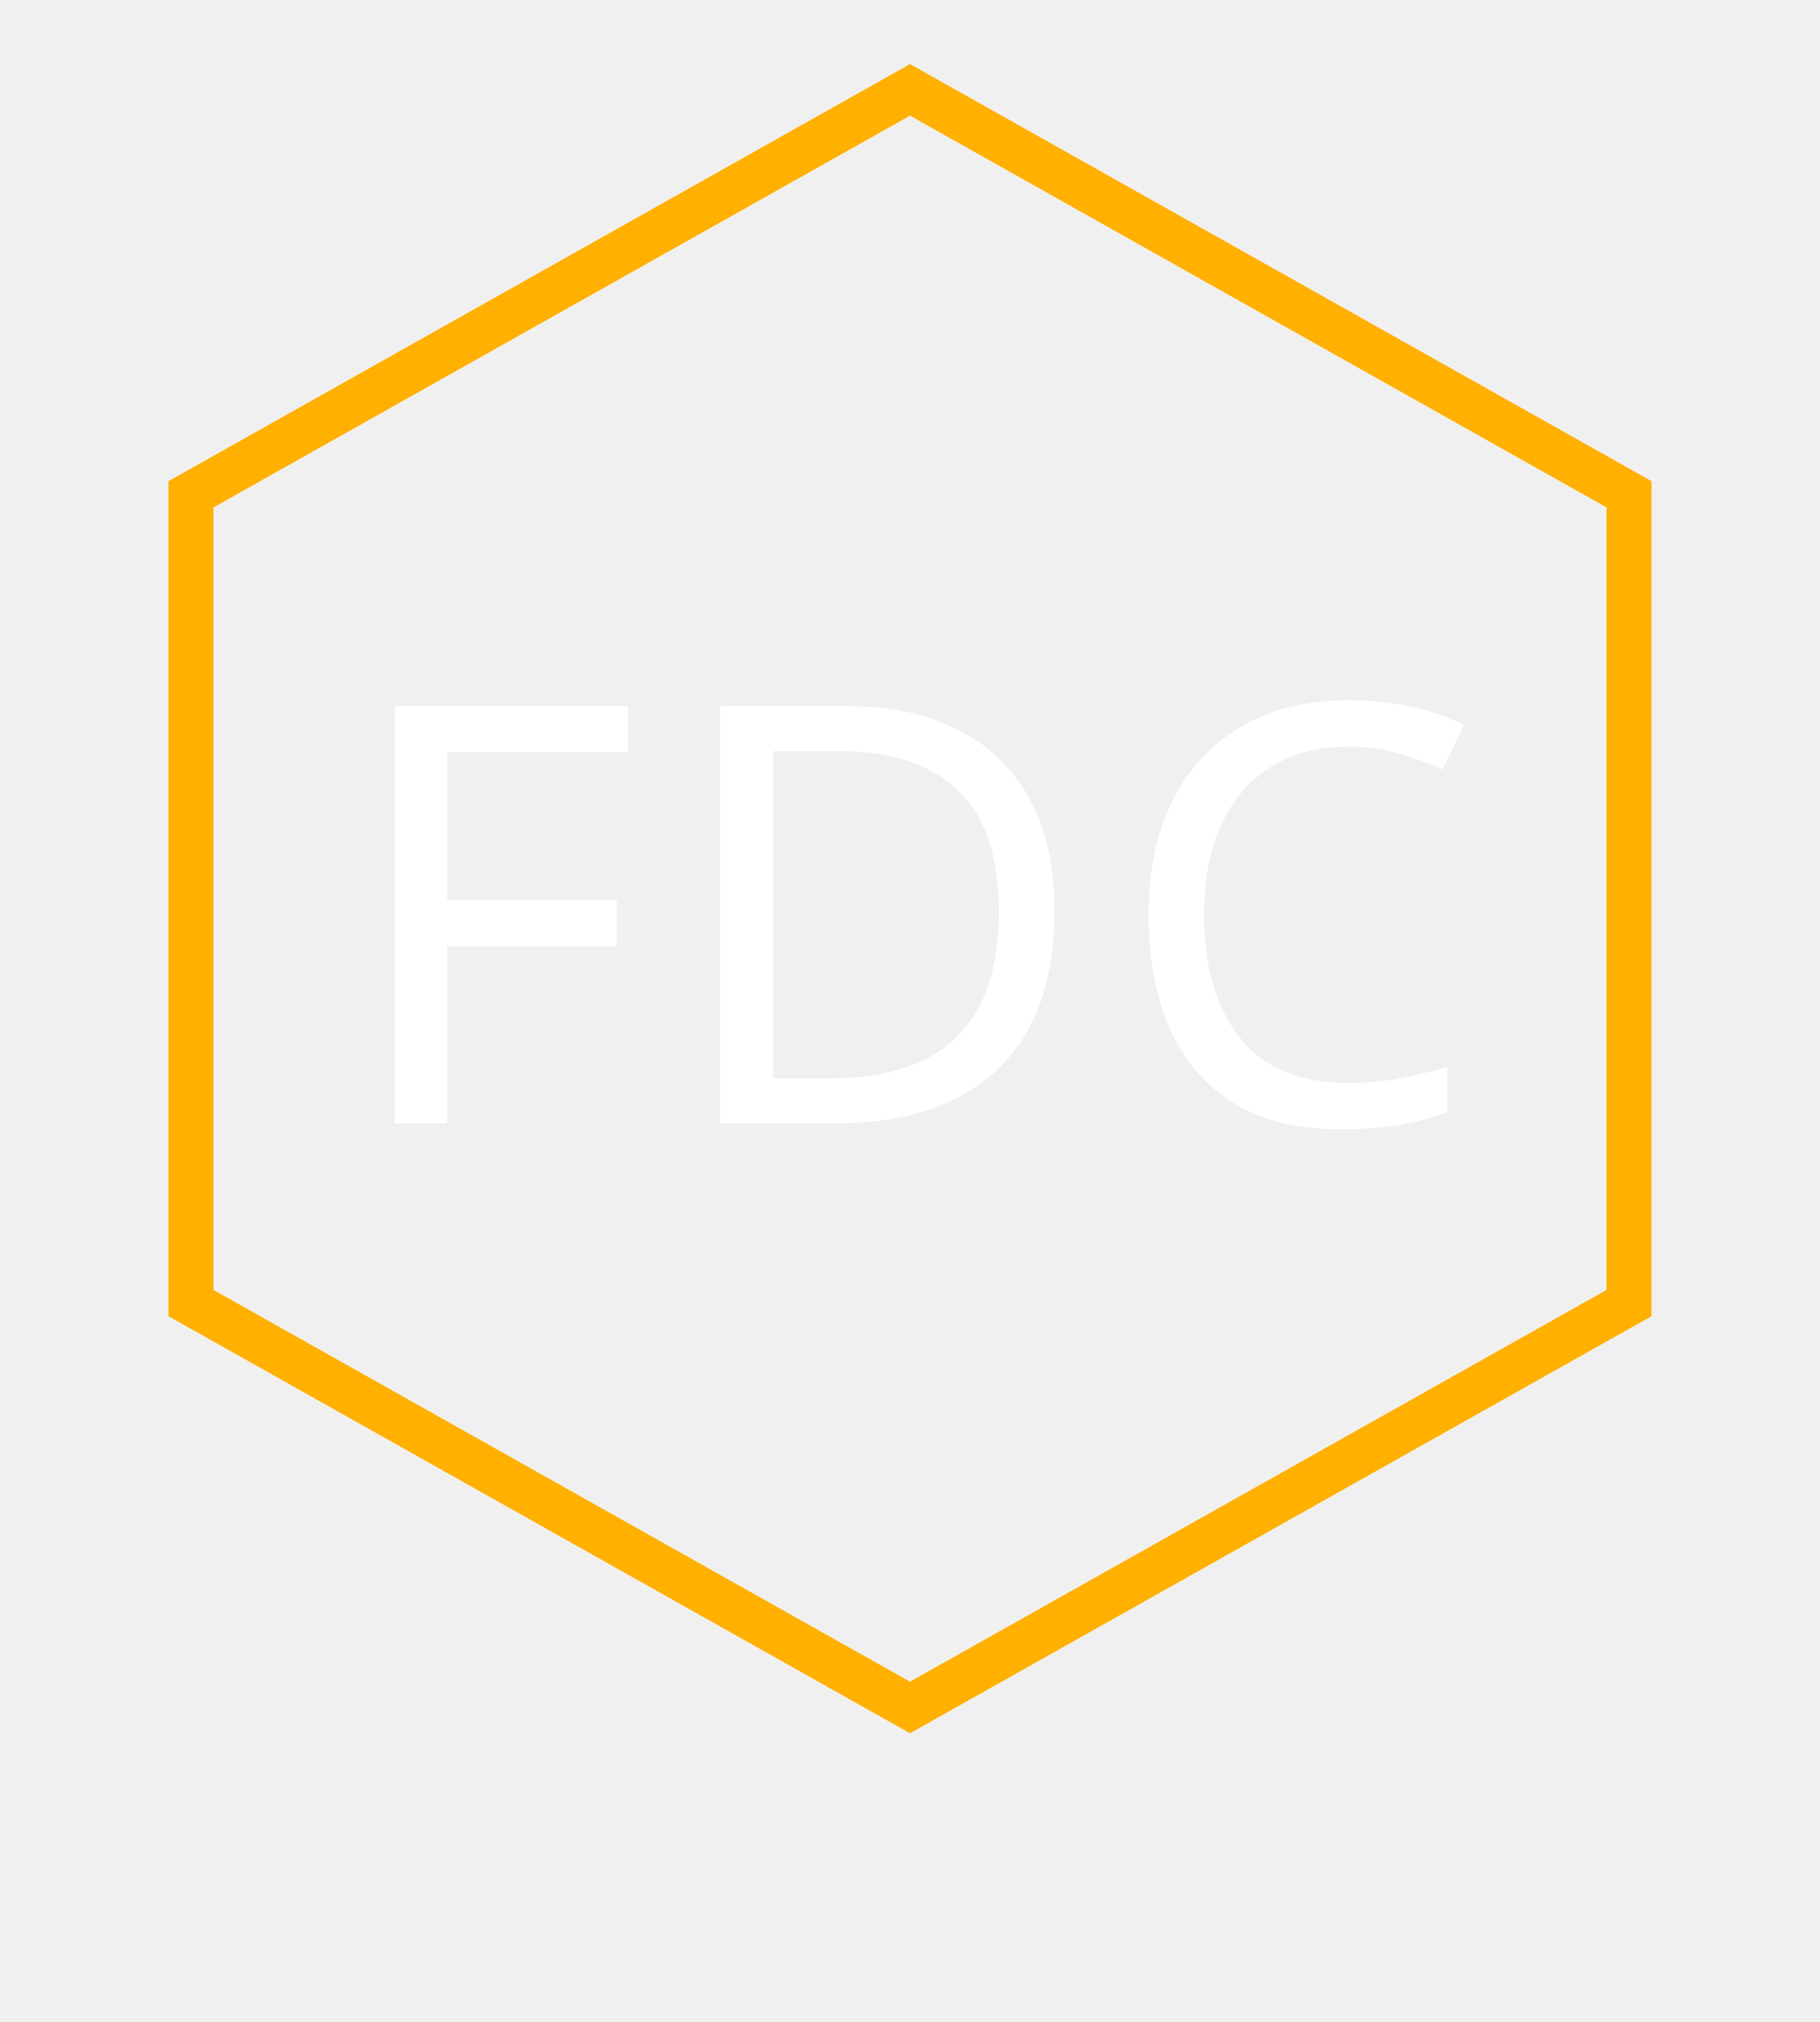
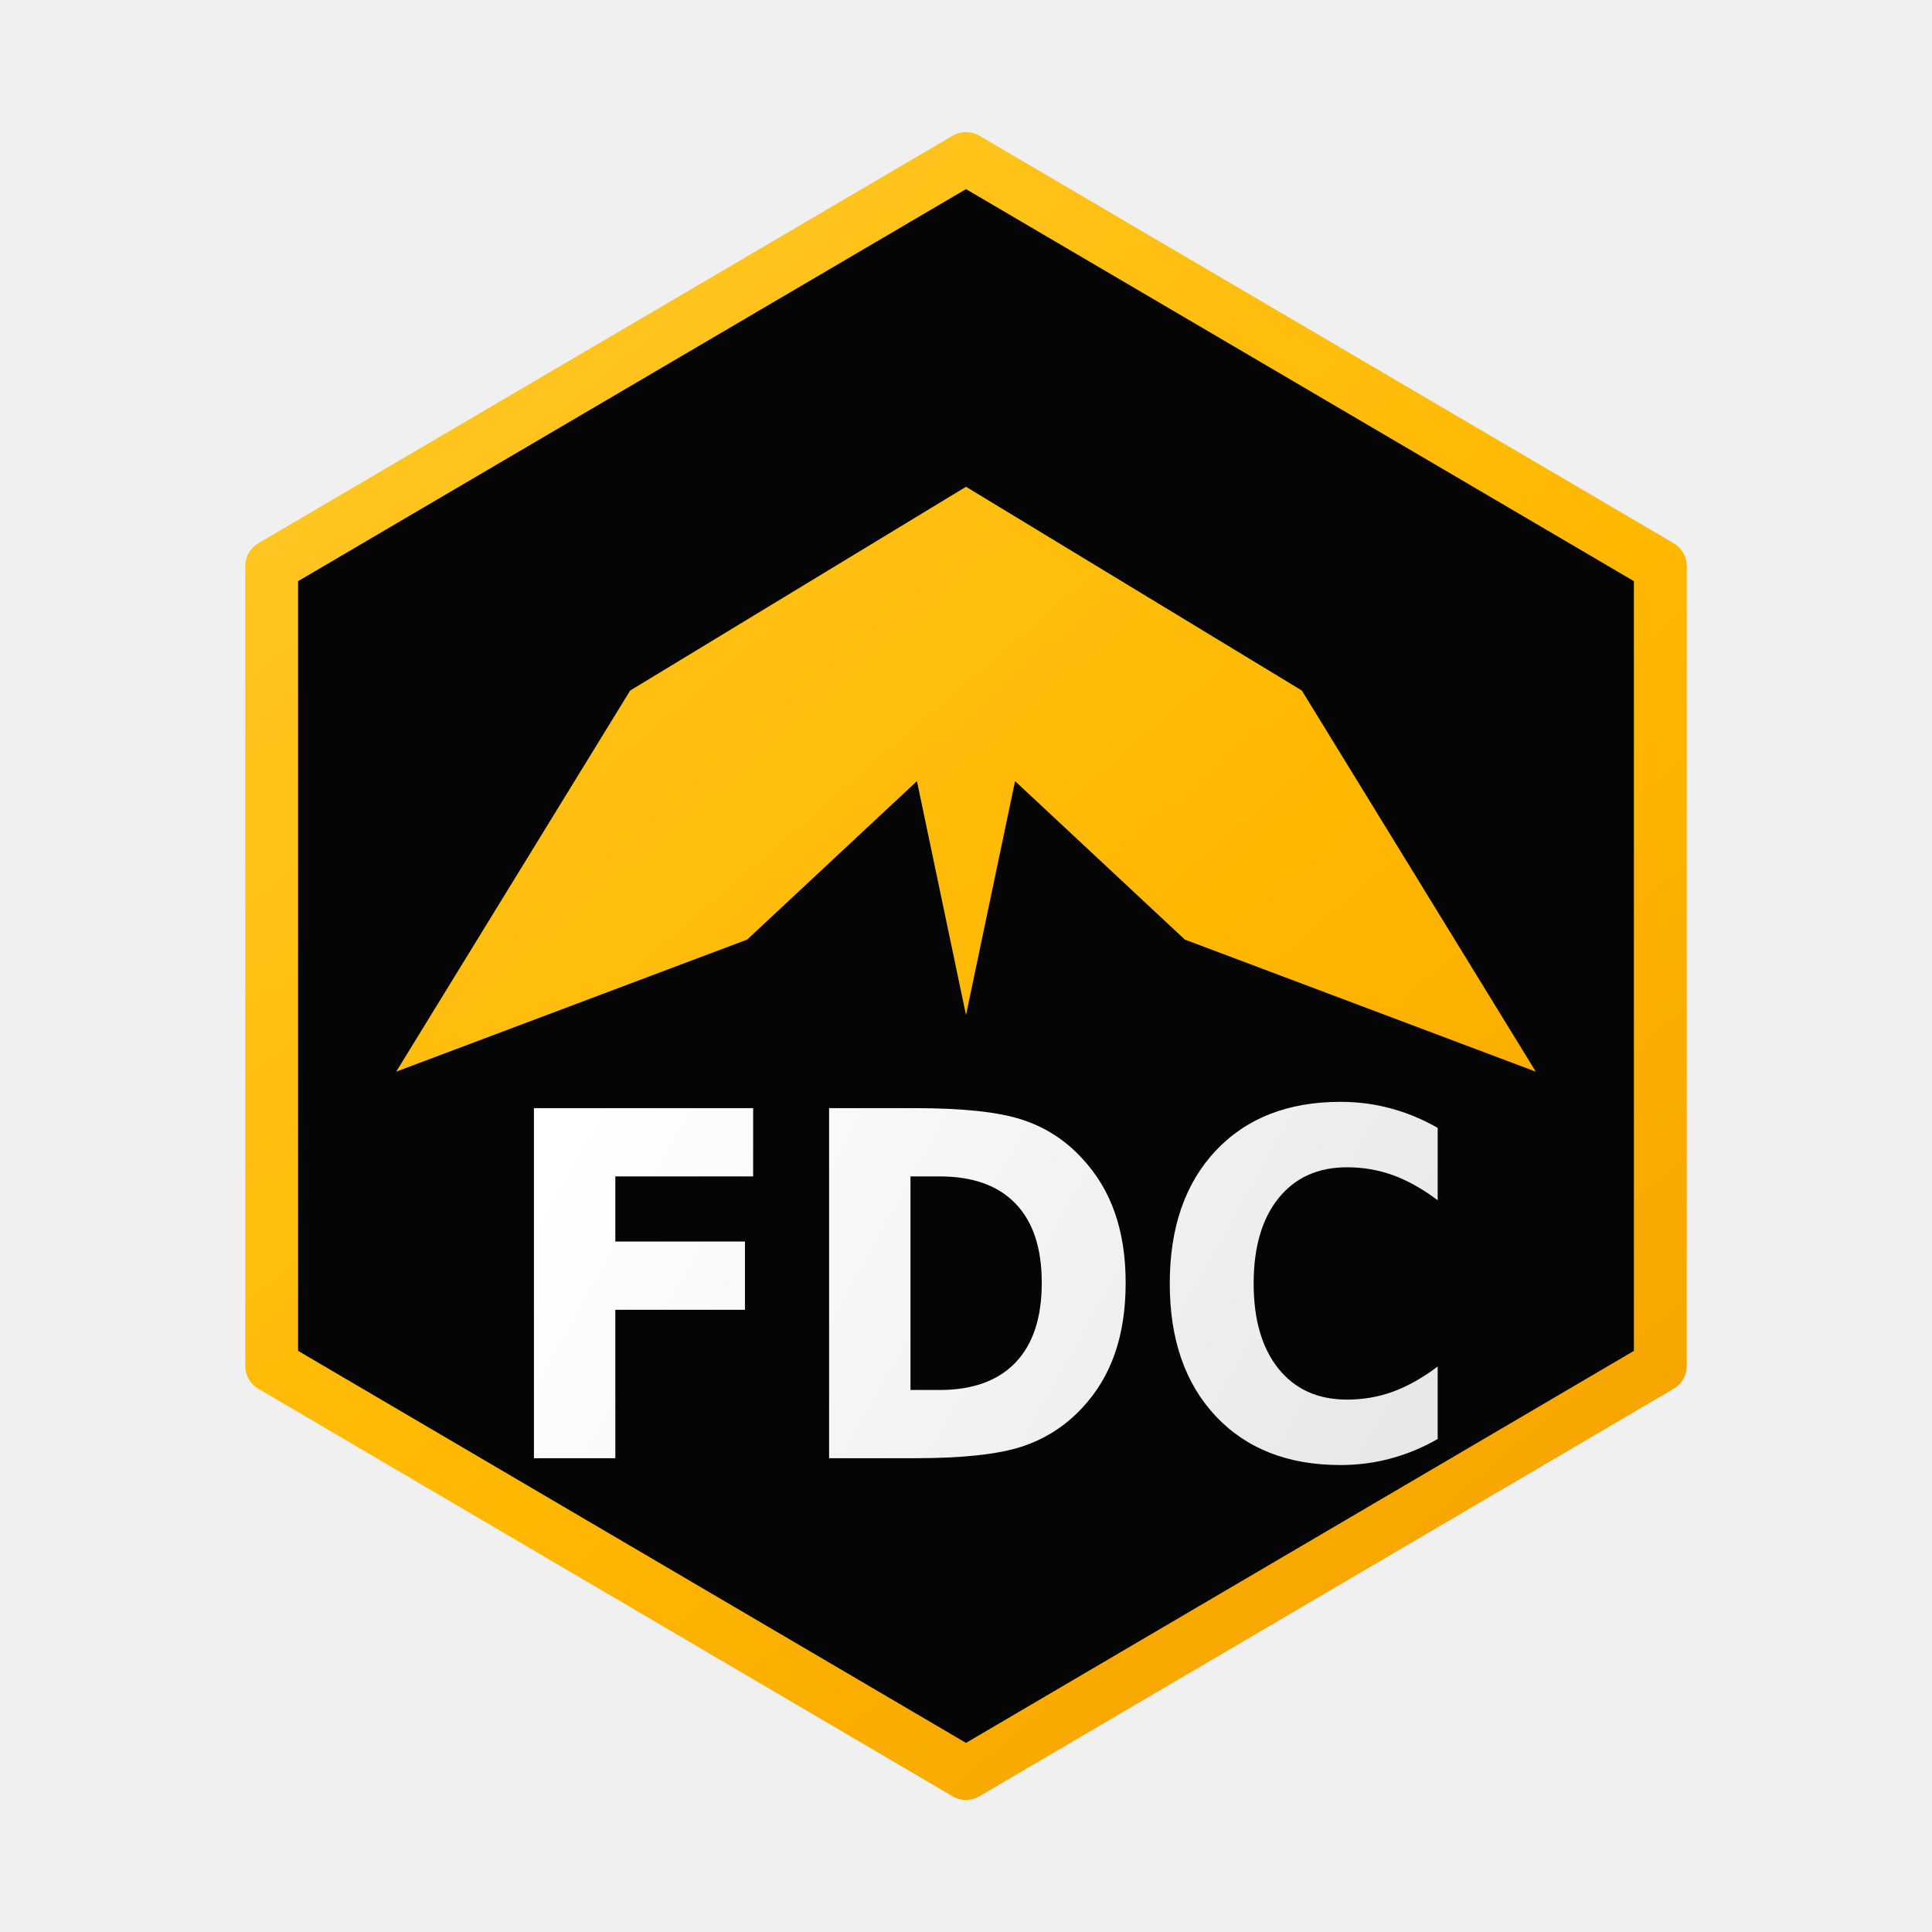
- <svg xmlns="http://www.w3.org/2000/svg" width="72" height="80" viewBox="0 0 80 90">
-   <path d="M40 4 L72 22 L72 58 L40 76 L8 58 L8 22 Z" fill="none" stroke="#ffb000" stroke-width="2" />
-   <text x="40" y="50" text-anchor="middle" font-family="Anton, Impact, sans-serif" font-size="26" fill="#ffffff" letter-spacing="1">FDC</text>
+ <svg xmlns="http://www.w3.org/2000/svg" width="512" height="512" viewBox="0 0 512 512" role="img" aria-labelledby="title desc">
+   <defs>
+     <linearGradient id="goldGradient" x1="84" y1="54" x2="432" y2="458" gradientUnits="userSpaceOnUse">
+       <stop offset="0%" stop-color="#ffc928" />
+       <stop offset="55%" stop-color="#ffb800" />
+       <stop offset="100%" stop-color="#f4a000" />
+     </linearGradient>
+     <linearGradient id="textGradient" x1="156" y1="292" x2="356" y2="404" gradientUnits="userSpaceOnUse">
+       <stop offset="0%" stop-color="#ffffff" />
+       <stop offset="100%" stop-color="#e8e8e8" />
+     </linearGradient>
+   </defs>
+   <polygon points="256.0,42.0 440.0,150.0 440.0,362.0 256.0,470.0 72.0,362.0 72.0,150.0" fill="#050505" stroke="url(#goldGradient)" stroke-width="14" stroke-linejoin="round" />
+   <path d=" M 256 129 L 345 183 L 407 284 L 314 249 L 269 207 L 256 269 L 243 207 L 198 249 L 105 284 L 167 183 Z " fill="url(#goldGradient)" />
+   <path d="M 141.50 293.67 L 199.59 293.67 L 199.59 311.76 L 163.07 311.76 L 163.07 329.02 L 197.42 329.02 L 197.42 347.11 L 163.07 347.11 L 163.07 386.44 L 141.50 386.44 L 141.50 293.67 Z M 241.29 311.76 L 241.29 368.36 L 248.98 368.36 Q 262.16 368.36 269.12 361.09 Q 276.08 353.81 276.08 339.95 Q 276.08 326.18 269.14 318.98 Q 262.22 311.76 248.98 311.76 L 241.29 311.76 Z M 219.72 293.67 L 242.46 293.67 Q 261.47 293.67 270.75 296.69 Q 280.06 299.69 286.70 306.91 Q 292.60 313.19 295.45 321.40 Q 298.31 329.60 298.31 339.95 Q 298.31 350.47 295.45 358.70 Q 292.60 366.93 286.70 373.20 Q 279.98 380.41 270.59 383.43 Q 261.23 386.44 242.46 386.44 L 219.72 386.44 L 219.72 293.67 Z M 381.00 381.35 Q 375.04 384.77 368.61 386.50 Q 362.19 388.25 355.23 388.25 Q 334.36 388.25 322.17 375.28 Q 310.00 362.32 310.00 340.15 Q 310.00 317.91 322.17 304.96 Q 334.36 292.00 355.23 292.00 Q 362.19 292.00 368.61 293.75 Q 375.04 295.48 381.00 298.90 L 381.00 318.08 Q 374.98 313.55 369.17 311.44 Q 363.37 309.34 356.96 309.34 Q 345.41 309.34 338.81 317.55 Q 332.23 325.74 332.23 340.15 Q 332.23 354.51 338.81 362.72 Q 345.41 370.91 356.96 370.91 Q 363.37 370.91 369.17 368.80 Q 374.98 366.67 381.00 362.14 L 381.00 381.35 Z" fill="url(#textGradient)" />
</svg>
